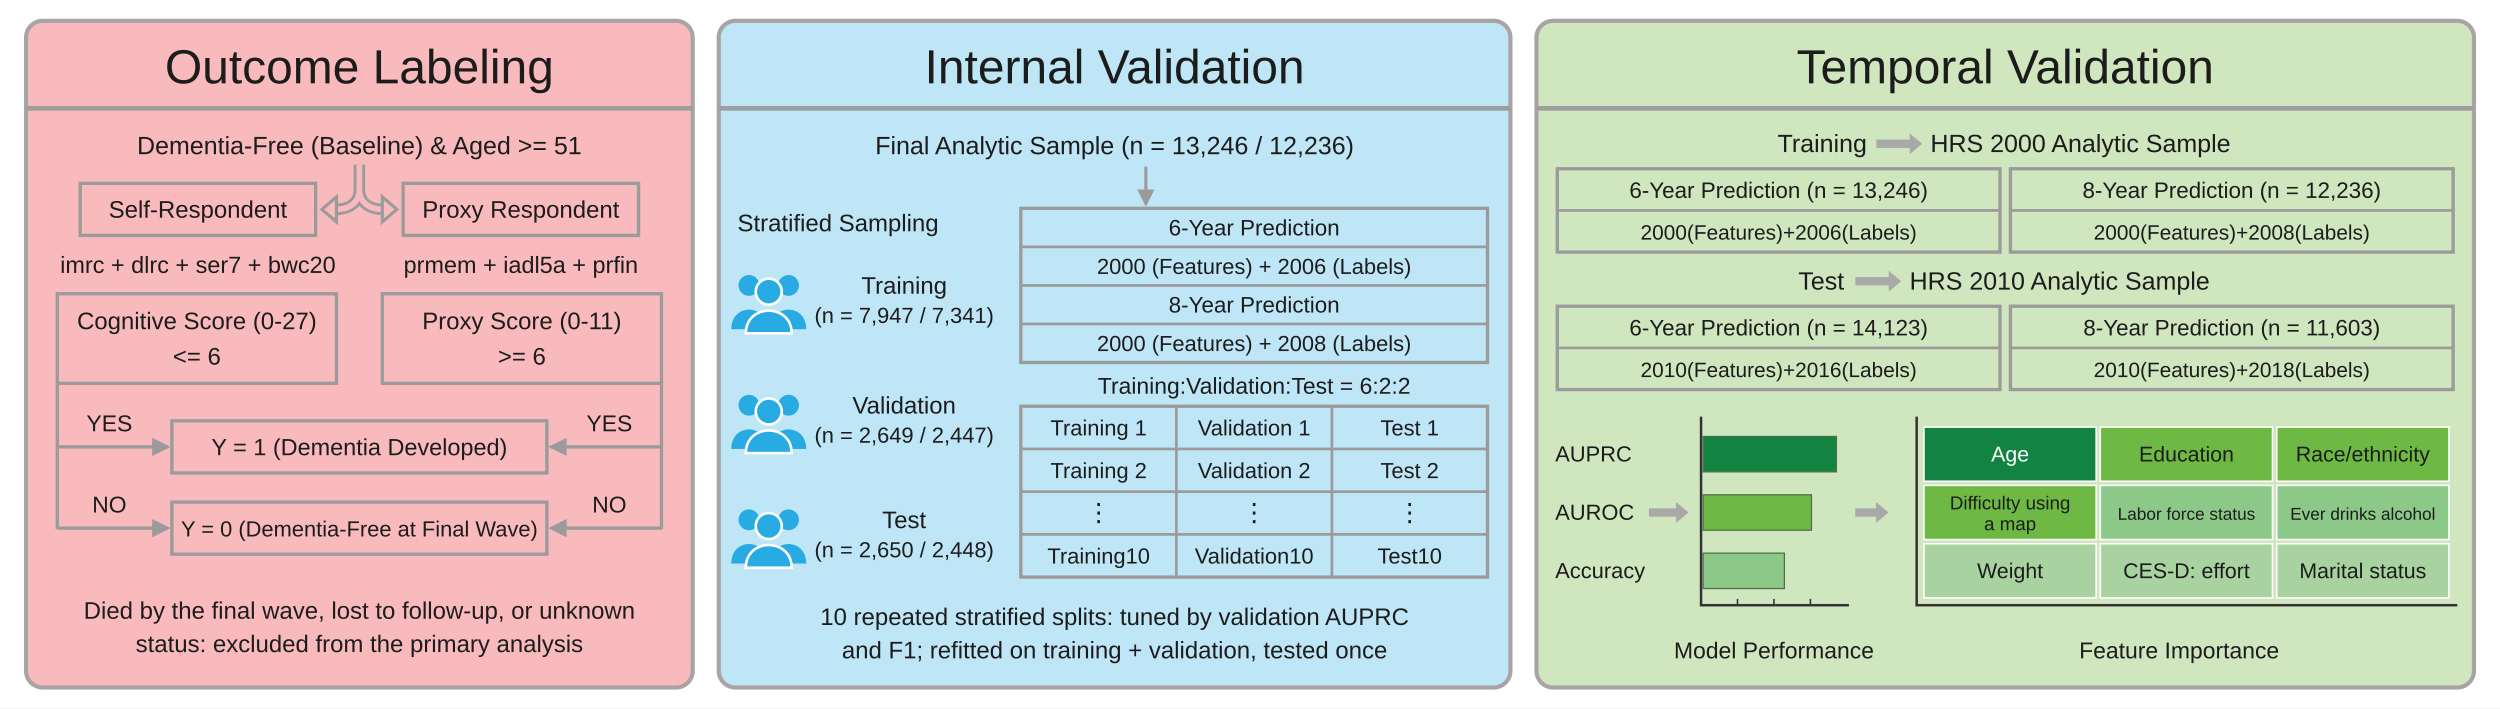
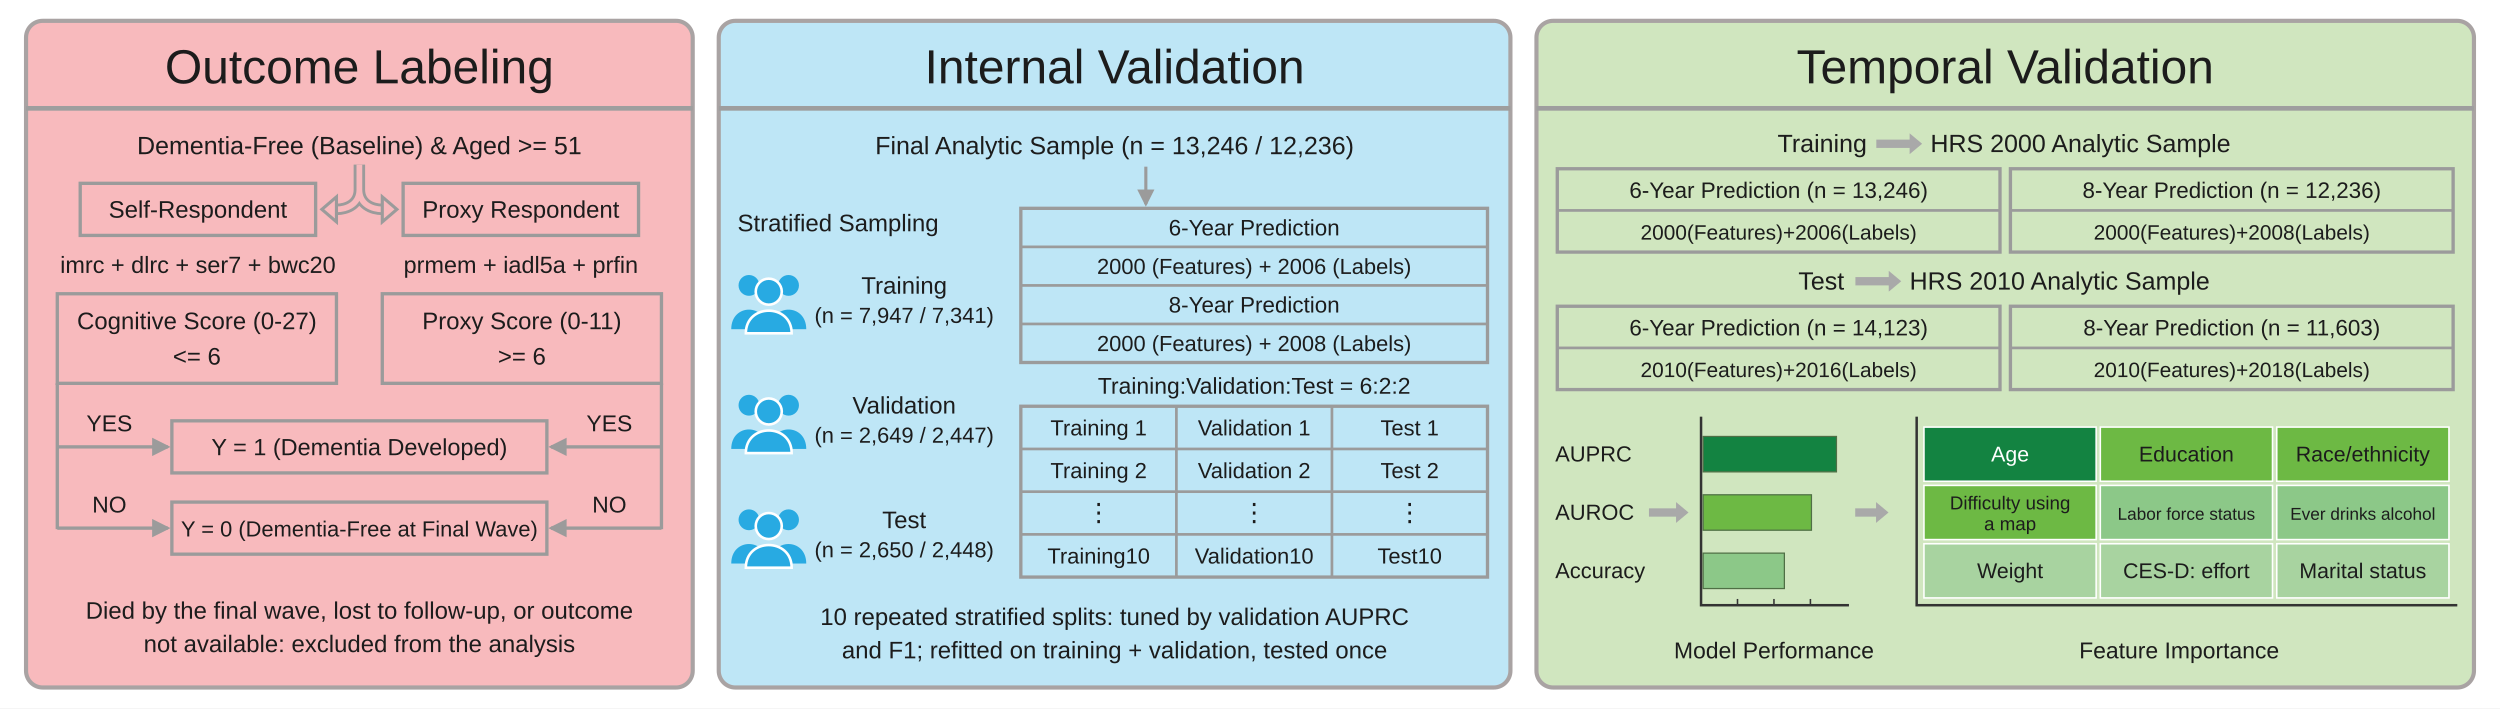
<svg xmlns="http://www.w3.org/2000/svg" width="2400" height="680" viewBox="0 0 2400 680">
  <defs>
    <marker id="ah" viewBox="0 0 10 10" refX="8.5" refY="5" markerWidth="5.5" markerHeight="5.5" orient="auto">
      <path d="M0,0L10,5L0,10z" fill="#9b9b9b" />
    </marker>
  </defs>
  <rect width="2400" height="680" fill="#ffffff" />
  <rect x="25" y="20" width="640" height="640" rx="16" fill="#f8babd" stroke="#a9a3a3" stroke-width="4" />
  <text x="345.0" y="80.0" font-family="Arial, Helvetica, sans-serif" font-size="46" fill="#1c1c1c" text-anchor="middle">Outcome Labeling</text>
  <path d="M25,104H665" fill="none" stroke="#9e9e9e" stroke-width="4.5" />
  <text x="345.0" y="148.0" font-family="Arial, Helvetica, sans-serif" font-size="24" fill="#1c1c1c" text-anchor="middle">Dementia-Free (Baseline) &amp; Aged &gt;= 51</text>
  <rect x="77" y="176" width="226" height="50" fill="#f8babd" stroke="#9b9b9b" stroke-width="3.2" />
  <text x="190.0" y="209.0" font-family="Arial, Helvetica, sans-serif" font-size="23" fill="#1c1c1c" text-anchor="middle">Self-Respondent</text>
  <rect x="387" y="176" width="226" height="50" fill="#f8babd" stroke="#9b9b9b" stroke-width="3.2" />
  <text x="500.0" y="209.0" font-family="Arial, Helvetica, sans-serif" font-size="23" fill="#1c1c1c" text-anchor="middle">Proxy Respondent</text>
  <path d="M345.0,158 V182 C345.0,196 333.0,201 323.0,201 M345.0,182 C345.0,196 357.0,201 367.0,201" fill="none" stroke="#9b9b9b" stroke-width="11" />
  <path d="M345.0,158 V182 C345.0,196 333.0,201 323.0,201 M345.0,182 C345.0,196 357.0,201 367.0,201" fill="none" stroke="#f8babd" stroke-width="5.5" />
  <path d="M323.0,189 L309.0,201 L323.0,213 Z" fill="#f8babd" stroke="#9b9b9b" stroke-width="3" />
  <path d="M367.0,189 L381.0,201 L367.0,213 Z" fill="#f8babd" stroke="#9b9b9b" stroke-width="3" />
  <text x="190.0" y="262.0" font-family="Arial, Helvetica, sans-serif" font-size="22.5" fill="#1c1c1c" text-anchor="middle">imrc + dlrc + ser7 + bwc20</text>
  <text x="500.0" y="262.0" font-family="Arial, Helvetica, sans-serif" font-size="22.5" fill="#1c1c1c" text-anchor="middle">prmem + iadl5a + prfin</text>
  <rect x="55" y="282" width="268" height="86" fill="#f8babd" stroke="#9b9b9b" stroke-width="3.2" />
  <text x="189.0" y="316.0" font-family="Arial, Helvetica, sans-serif" font-size="23" fill="#1c1c1c" text-anchor="middle">Cognitive Score (0-27)</text>
  <text x="189.0" y="350.0" font-family="Arial, Helvetica, sans-serif" font-size="23" fill="#1c1c1c" text-anchor="middle">&lt;= 6</text>
  <rect x="367" y="282" width="268" height="86" fill="#f8babd" stroke="#9b9b9b" stroke-width="3.2" />
  <text x="501.0" y="316.0" font-family="Arial, Helvetica, sans-serif" font-size="23" fill="#1c1c1c" text-anchor="middle">Proxy Score (0-11)</text>
  <text x="501.0" y="350.0" font-family="Arial, Helvetica, sans-serif" font-size="23" fill="#1c1c1c" text-anchor="middle">&gt;= 6</text>
  <path d="M55,368V508" fill="none" stroke="#9b9b9b" stroke-width="3.2" />
  <path d="M635,368V508" fill="none" stroke="#9b9b9b" stroke-width="3.2" />
  <rect x="165" y="404" width="360" height="50" fill="#f8babd" stroke="#9b9b9b" stroke-width="3.2" />
  <text x="345.0" y="437.0" font-family="Arial, Helvetica, sans-serif" font-size="22.5" fill="#1c1c1c" text-anchor="middle">Y = 1 (Dementia Developed)</text>
  <rect x="165" y="482" width="360" height="50" fill="#f8babd" stroke="#9b9b9b" stroke-width="3.2" />
  <text x="345.0" y="515.0" font-family="Arial, Helvetica, sans-serif" font-size="21.0" fill="#1c1c1c" text-anchor="middle">Y = 0 (Dementia-Free at Final Wave)</text>
  <path d="M55,429H161" fill="none" stroke="#9b9b9b" stroke-width="3.2" marker-end="url(#ah)" />
  <path d="M635,429H529" fill="none" stroke="#9b9b9b" stroke-width="3.2" marker-end="url(#ah)" />
  <text x="105.0" y="414.0" font-family="Arial, Helvetica, sans-serif" font-size="22" fill="#1c1c1c" text-anchor="middle">YES</text>
  <text x="585.0" y="414.0" font-family="Arial, Helvetica, sans-serif" font-size="22" fill="#1c1c1c" text-anchor="middle">YES</text>
  <path d="M55,507H161" fill="none" stroke="#9b9b9b" stroke-width="3.2" marker-end="url(#ah)" />
  <path d="M635,507H529" fill="none" stroke="#9b9b9b" stroke-width="3.2" marker-end="url(#ah)" />
  <text x="105.0" y="492.0" font-family="Arial, Helvetica, sans-serif" font-size="22" fill="#1c1c1c" text-anchor="middle">NO</text>
  <text x="585.0" y="492.0" font-family="Arial, Helvetica, sans-serif" font-size="22" fill="#1c1c1c" text-anchor="middle">NO</text>
-   <text x="345.0" y="594.0" font-family="Arial, Helvetica, sans-serif" font-size="23" fill="#1c1c1c" text-anchor="middle">Died by the final wave, lost to follow-up, or unknown</text>
-   <text x="345.0" y="626.0" font-family="Arial, Helvetica, sans-serif" font-size="23" fill="#1c1c1c" text-anchor="middle">status: excluded from the primary analysis</text>
+   <text x="345.0" y="594.0" font-family="Arial, Helvetica, sans-serif" font-size="23" fill="#1c1c1c" text-anchor="middle">Died by the final wave, lost to follow-up, or outcome</text>
+   <text x="345.0" y="626.0" font-family="Arial, Helvetica, sans-serif" font-size="23" fill="#1c1c1c" text-anchor="middle">not available: excluded from the analysis</text>
  <rect x="690" y="20" width="760" height="640" rx="16" fill="#bee6f6" stroke="#a9a3a3" stroke-width="4" />
  <text x="1070.0" y="80.0" font-family="Arial, Helvetica, sans-serif" font-size="46" fill="#1c1c1c" text-anchor="middle">Internal Validation</text>
  <path d="M690,104H1450" fill="none" stroke="#9e9e9e" stroke-width="4.5" />
  <text x="1070.0" y="148.0" font-family="Arial, Helvetica, sans-serif" font-size="24" fill="#1c1c1c" text-anchor="middle">Final Analytic Sample (n = 13,246 / 12,236)</text>
  <path d="M1100,160V196" fill="none" stroke="#9b9b9b" stroke-width="3" marker-end="url(#ah)" />
  <text x="708.0" y="222.0" font-family="Arial, Helvetica, sans-serif" font-size="23" fill="#1c1c1c" text-anchor="start">Stratified Sampling</text>
  <rect x="980" y="200" width="448" height="148" fill="#bee6f6" stroke="#9b9b9b" stroke-width="3.2" />
  <text x="1204.0" y="226.0" font-family="Arial, Helvetica, sans-serif" font-size="21.5" fill="#1c1c1c" text-anchor="middle">6-Year Prediction</text>
  <path d="M980,237H1428" fill="none" stroke="#9b9b9b" stroke-width="2.6" />
  <text x="1204.0" y="263.0" font-family="Arial, Helvetica, sans-serif" font-size="21" fill="#1c1c1c" text-anchor="middle">2000 (Features) + 2006 (Labels)</text>
  <path d="M980,274H1428" fill="none" stroke="#9b9b9b" stroke-width="2.6" />
  <text x="1204.0" y="300.0" font-family="Arial, Helvetica, sans-serif" font-size="21.5" fill="#1c1c1c" text-anchor="middle">8-Year Prediction</text>
  <path d="M980,311H1428" fill="none" stroke="#9b9b9b" stroke-width="2.6" />
  <text x="1204.0" y="337.0" font-family="Arial, Helvetica, sans-serif" font-size="21" fill="#1c1c1c" text-anchor="middle">2000 (Features) + 2008 (Labels)</text>
  <text x="1204.0" y="378.0" font-family="Arial, Helvetica, sans-serif" font-size="22" fill="#1c1c1c" text-anchor="middle">Training:Validation:Test = 6:2:2</text>
  <rect x="980" y="390" width="448" height="164" fill="#bee6f6" stroke="#9b9b9b" stroke-width="3.2" />
  <text x="1054.7" y="418.0" font-family="Arial, Helvetica, sans-serif" font-size="21" fill="#1c1c1c" text-anchor="middle">Training 1</text>
  <text x="1204.0" y="418.0" font-family="Arial, Helvetica, sans-serif" font-size="21" fill="#1c1c1c" text-anchor="middle">Validation 1</text>
  <text x="1353.3" y="418.0" font-family="Arial, Helvetica, sans-serif" font-size="21" fill="#1c1c1c" text-anchor="middle">Test 1</text>
  <path d="M980,431H1428" fill="none" stroke="#9b9b9b" stroke-width="2.6" />
  <text x="1054.7" y="459.0" font-family="Arial, Helvetica, sans-serif" font-size="21" fill="#1c1c1c" text-anchor="middle">Training 2</text>
  <text x="1204.0" y="459.0" font-family="Arial, Helvetica, sans-serif" font-size="21" fill="#1c1c1c" text-anchor="middle">Validation 2</text>
  <text x="1353.3" y="459.0" font-family="Arial, Helvetica, sans-serif" font-size="21" fill="#1c1c1c" text-anchor="middle">Test 2</text>
  <path d="M980,472H1428" fill="none" stroke="#9b9b9b" stroke-width="2.6" />
  <text x="1054.7" y="500.0" font-family="Arial, Helvetica, sans-serif" font-size="24" fill="#1c1c1c" text-anchor="middle">⋮</text>
  <text x="1204.0" y="500.0" font-family="Arial, Helvetica, sans-serif" font-size="24" fill="#1c1c1c" text-anchor="middle">⋮</text>
  <text x="1353.3" y="500.0" font-family="Arial, Helvetica, sans-serif" font-size="24" fill="#1c1c1c" text-anchor="middle">⋮</text>
  <path d="M980,513H1428" fill="none" stroke="#9b9b9b" stroke-width="2.6" />
  <text x="1054.7" y="541.0" font-family="Arial, Helvetica, sans-serif" font-size="21" fill="#1c1c1c" text-anchor="middle">Training10</text>
  <text x="1204.0" y="541.0" font-family="Arial, Helvetica, sans-serif" font-size="21" fill="#1c1c1c" text-anchor="middle">Validation10</text>
  <text x="1353.3" y="541.0" font-family="Arial, Helvetica, sans-serif" font-size="21" fill="#1c1c1c" text-anchor="middle">Test10</text>
  <path d="M1129.333,390V554" fill="none" stroke="#9b9b9b" stroke-width="2.6" />
  <path d="M1278.667,390V554" fill="none" stroke="#9b9b9b" stroke-width="2.6" />
  <g transform="translate(738,290) scale(1.0)" fill="#28aae2">
    <circle cx="-19" cy="-16" r="10" />
    <path d="M-36,26 C-36,1 -2,1 -2,26 Z" />
    <circle cx="19" cy="-16" r="10" />
    <path d="M2,26 C2,1 36,1 36,26 Z" />
    <circle cx="0" cy="-10" r="12.5" stroke="#ffffff" stroke-width="2.5" />
    <path d="M-22,30 C-22,1 22,1 22,30 Z" stroke="#ffffff" stroke-width="2.5" />
  </g>
  <text x="868.0" y="282.0" font-family="Arial, Helvetica, sans-serif" font-size="23" fill="#1c1c1c" text-anchor="middle">Training</text>
  <text x="868.0" y="310.0" font-family="Arial, Helvetica, sans-serif" font-size="21" fill="#1c1c1c" text-anchor="middle">(n = 7,947 / 7,341)</text>
  <g transform="translate(738,405) scale(1.0)" fill="#28aae2">
    <circle cx="-19" cy="-16" r="10" />
    <path d="M-36,26 C-36,1 -2,1 -2,26 Z" />
    <circle cx="19" cy="-16" r="10" />
    <path d="M2,26 C2,1 36,1 36,26 Z" />
    <circle cx="0" cy="-10" r="12.5" stroke="#ffffff" stroke-width="2.5" />
    <path d="M-22,30 C-22,1 22,1 22,30 Z" stroke="#ffffff" stroke-width="2.5" />
  </g>
  <text x="868.0" y="397.0" font-family="Arial, Helvetica, sans-serif" font-size="23" fill="#1c1c1c" text-anchor="middle">Validation</text>
  <text x="868.0" y="425.0" font-family="Arial, Helvetica, sans-serif" font-size="21" fill="#1c1c1c" text-anchor="middle">(n = 2,649 / 2,447)</text>
  <g transform="translate(738,515) scale(1.0)" fill="#28aae2">
    <circle cx="-19" cy="-16" r="10" />
    <path d="M-36,26 C-36,1 -2,1 -2,26 Z" />
    <circle cx="19" cy="-16" r="10" />
    <path d="M2,26 C2,1 36,1 36,26 Z" />
    <circle cx="0" cy="-10" r="12.5" stroke="#ffffff" stroke-width="2.5" />
    <path d="M-22,30 C-22,1 22,1 22,30 Z" stroke="#ffffff" stroke-width="2.5" />
  </g>
  <text x="868.0" y="507.0" font-family="Arial, Helvetica, sans-serif" font-size="23" fill="#1c1c1c" text-anchor="middle">Test</text>
  <text x="868.0" y="535.0" font-family="Arial, Helvetica, sans-serif" font-size="21" fill="#1c1c1c" text-anchor="middle">(n = 2,650 / 2,448)</text>
  <text x="1070.0" y="600.0" font-family="Arial, Helvetica, sans-serif" font-size="23" fill="#1c1c1c" text-anchor="middle">10 repeated stratified splits: tuned by validation AUPRC</text>
  <text x="1070.0" y="632.0" font-family="Arial, Helvetica, sans-serif" font-size="23" fill="#1c1c1c" text-anchor="middle">and F1; refitted on training + validation, tested once</text>
  <rect x="1475" y="20" width="900" height="640" rx="16" fill="#d0e6bf" stroke="#a9a3a3" stroke-width="4" />
  <text x="1925.0" y="80.0" font-family="Arial, Helvetica, sans-serif" font-size="46" fill="#1c1c1c" text-anchor="middle">Temporal Validation</text>
  <path d="M1475,104H2375" fill="none" stroke="#9e9e9e" stroke-width="4.5" />
  <text x="1706.4" y="146.0" font-family="Arial, Helvetica, sans-serif" font-size="24" fill="#1c1c1c" text-anchor="start">Training</text>
  <path d="M1801.244,134H1833.244V128L1845.244,138L1833.244,148V142H1801.244Z" fill="#a9a9a9" />
  <text x="1853.2" y="146.0" font-family="Arial, Helvetica, sans-serif" font-size="24" fill="#1c1c1c" text-anchor="start">HRS 2000 Analytic Sample</text>
  <rect x="1495" y="162" width="425.0" height="80" fill="#d0e6bf" stroke="#9b9b9b" stroke-width="3.2" />
  <path d="M1495,202H1920.0" fill="none" stroke="#9b9b9b" stroke-width="2.6" />
  <text x="1707.5" y="190.0" font-family="Arial, Helvetica, sans-serif" font-size="21.5" fill="#1c1c1c" text-anchor="middle">6-Year Prediction (n = 13,246)</text>
  <text x="1707.5" y="230.0" font-family="Arial, Helvetica, sans-serif" font-size="20" fill="#1c1c1c" text-anchor="middle">2000(Features)+2006(Labels)</text>
  <rect x="1930.0" y="162" width="425.0" height="80" fill="#d0e6bf" stroke="#9b9b9b" stroke-width="3.2" />
  <path d="M1930.0,202H2355.0" fill="none" stroke="#9b9b9b" stroke-width="2.6" />
  <text x="2142.5" y="190.0" font-family="Arial, Helvetica, sans-serif" font-size="21.5" fill="#1c1c1c" text-anchor="middle">8-Year Prediction (n = 12,236)</text>
  <text x="2142.5" y="230.0" font-family="Arial, Helvetica, sans-serif" font-size="20" fill="#1c1c1c" text-anchor="middle">2000(Features)+2008(Labels)</text>
  <text x="1726.4" y="278.0" font-family="Arial, Helvetica, sans-serif" font-size="24" fill="#1c1c1c" text-anchor="start">Test</text>
  <path d="M1781.191,266H1813.191V260L1825.191,270L1813.191,280V274H1781.191Z" fill="#a9a9a9" />
  <text x="1833.2" y="278.0" font-family="Arial, Helvetica, sans-serif" font-size="24" fill="#1c1c1c" text-anchor="start">HRS 2010 Analytic Sample</text>
  <rect x="1495" y="294" width="425.0" height="80" fill="#d0e6bf" stroke="#9b9b9b" stroke-width="3.2" />
  <path d="M1495,334H1920.0" fill="none" stroke="#9b9b9b" stroke-width="2.6" />
  <text x="1707.5" y="322.0" font-family="Arial, Helvetica, sans-serif" font-size="21.5" fill="#1c1c1c" text-anchor="middle">6-Year Prediction (n = 14,123)</text>
  <text x="1707.5" y="362.0" font-family="Arial, Helvetica, sans-serif" font-size="20" fill="#1c1c1c" text-anchor="middle">2010(Features)+2016(Labels)</text>
  <rect x="1930.0" y="294" width="425.0" height="80" fill="#d0e6bf" stroke="#9b9b9b" stroke-width="3.2" />
  <path d="M1930.0,334H2355.0" fill="none" stroke="#9b9b9b" stroke-width="2.6" />
  <text x="2142.5" y="322.0" font-family="Arial, Helvetica, sans-serif" font-size="21.5" fill="#1c1c1c" text-anchor="middle">8-Year Prediction (n = 11,603)</text>
  <text x="2142.5" y="362.0" font-family="Arial, Helvetica, sans-serif" font-size="20" fill="#1c1c1c" text-anchor="middle">2010(Features)+2018(Labels)</text>
  <text x="1493.0" y="443.0" font-family="Arial, Helvetica, sans-serif" font-size="21" fill="#1c1c1c" text-anchor="start">AUPRC</text>
  <text x="1493.0" y="499.0" font-family="Arial, Helvetica, sans-serif" font-size="21" fill="#1c1c1c" text-anchor="start">AUROC</text>
  <text x="1493.0" y="555.0" font-family="Arial, Helvetica, sans-serif" font-size="21" fill="#1c1c1c" text-anchor="start">Accuracy</text>
  <path d="M1583,488H1609V482L1621,492L1609,502V496H1583Z" fill="#a9a9a9" />
  <rect x="1635" y="419" width="128" height="34" fill="#138341" stroke="#4f6f45" stroke-width="1.2" />
  <rect x="1635" y="475" width="104" height="34" fill="#6db944" stroke="#4f6f45" stroke-width="1.2" />
  <rect x="1635" y="531" width="78" height="34" fill="#8cc888" stroke="#4f6f45" stroke-width="1.2" />
  <path d="M1633,400V581H1775" fill="none" stroke="#333" stroke-width="2.4" />
  <path d="M1668,581V575" stroke="#333" stroke-width="1.5" />
  <path d="M1703,581V575" stroke="#333" stroke-width="1.5" />
  <path d="M1738,581V575" stroke="#333" stroke-width="1.5" />
  <text x="1703.0" y="632.0" font-family="Arial, Helvetica, sans-serif" font-size="22" fill="#1c1c1c" text-anchor="middle">Model Performance</text>
  <path d="M1781,488H1801V482L1813,492L1801,502V496H1781Z" fill="#a9a9a9" />
  <rect x="1847.0" y="410" width="165.3" height="52" fill="#138341" stroke="#ffffff" stroke-width="1.5" />
-   <text x="1929.7" y="443.0" font-family="Arial, Helvetica, sans-serif" font-size="20.5" fill="#ffffff" text-anchor="middle">Age</text>
+   <text x="1929.7" y="443" font-family="Arial, Helvetica, sans-serif" font-size="20.5" fill="#ffffff" text-anchor="middle">Age</text>
  <rect x="2016.3" y="410" width="165.3" height="52" fill="#6db944" stroke="#ffffff" stroke-width="1.5" />
-   <text x="2099.0" y="443.0" font-family="Arial, Helvetica, sans-serif" font-size="20.5" fill="#1c1c1c" text-anchor="middle">Education</text>
+   <text x="2098.9" y="443" font-family="Arial, Helvetica, sans-serif" font-size="20.5" fill="#1c1c1c" text-anchor="middle">Education</text>
  <rect x="2185.7" y="410" width="165.3" height="52" fill="#6db944" stroke="#ffffff" stroke-width="1.5" />
-   <text x="2268.3" y="443.0" font-family="Arial, Helvetica, sans-serif" font-size="20.5" fill="#1c1c1c" text-anchor="middle">Race/ethnicity</text>
+   <text x="2268.3" y="443" font-family="Arial, Helvetica, sans-serif" font-size="20.5" fill="#1c1c1c" text-anchor="middle">Race/ethnicity</text>
  <rect x="1847.0" y="466" width="165.3" height="52" fill="#6db944" stroke="#ffffff" stroke-width="1.5" />
-   <text x="1929.7" y="489.0" font-family="Arial, Helvetica, sans-serif" font-size="18" fill="#1c1c1c" text-anchor="middle">Difficulty using</text>
-   <text x="1929.7" y="509.0" font-family="Arial, Helvetica, sans-serif" font-size="18" fill="#1c1c1c" text-anchor="middle">a map</text>
+   <text x="1929.7" y="489" font-family="Arial, Helvetica, sans-serif" font-size="18" fill="#1c1c1c" text-anchor="middle">Difficulty using</text>
+   <text x="1929.7" y="509" font-family="Arial, Helvetica, sans-serif" font-size="18" fill="#1c1c1c" text-anchor="middle">a map</text>
  <rect x="2016.3" y="466" width="165.3" height="52" fill="#8cc888" stroke="#ffffff" stroke-width="1.5" />
-   <text x="2099.0" y="499.0" font-family="Arial, Helvetica, sans-serif" font-size="16.5" fill="#1c1c1c" text-anchor="middle">Labor force status</text>
+   <text x="2098.9" y="499" font-family="Arial, Helvetica, sans-serif" font-size="16.5" fill="#1c1c1c" text-anchor="middle">Labor force status</text>
  <rect x="2185.7" y="466" width="165.3" height="52" fill="#8cc888" stroke="#ffffff" stroke-width="1.5" />
-   <text x="2268.3" y="499.0" font-family="Arial, Helvetica, sans-serif" font-size="16.5" fill="#1c1c1c" text-anchor="middle">Ever drinks alcohol</text>
+   <text x="2268.3" y="499" font-family="Arial, Helvetica, sans-serif" font-size="16.5" fill="#1c1c1c" text-anchor="middle">Ever drinks alcohol</text>
  <rect x="1847.0" y="522" width="165.3" height="52" fill="#a8d3a0" stroke="#ffffff" stroke-width="1.5" />
-   <text x="1929.7" y="555.0" font-family="Arial, Helvetica, sans-serif" font-size="20.5" fill="#1c1c1c" text-anchor="middle">Weight</text>
+   <text x="1929.7" y="555" font-family="Arial, Helvetica, sans-serif" font-size="20.5" fill="#1c1c1c" text-anchor="middle">Weight</text>
  <rect x="2016.3" y="522" width="165.3" height="52" fill="#a8d3a0" stroke="#ffffff" stroke-width="1.5" />
-   <text x="2099.0" y="555.0" font-family="Arial, Helvetica, sans-serif" font-size="20.5" fill="#1c1c1c" text-anchor="middle">CES-D: effort</text>
+   <text x="2098.9" y="555" font-family="Arial, Helvetica, sans-serif" font-size="20.5" fill="#1c1c1c" text-anchor="middle">CES-D: effort</text>
  <rect x="2185.7" y="522" width="165.3" height="52" fill="#a8d3a0" stroke="#ffffff" stroke-width="1.5" />
-   <text x="2268.3" y="555.0" font-family="Arial, Helvetica, sans-serif" font-size="20.5" fill="#1c1c1c" text-anchor="middle">Marital status</text>
+   <text x="2268.3" y="555" font-family="Arial, Helvetica, sans-serif" font-size="20.5" fill="#1c1c1c" text-anchor="middle">Marital status</text>
  <path d="M1840,400V581H2359.0" fill="none" stroke="#333" stroke-width="2.4" />
  <text x="2092.0" y="632.0" font-family="Arial, Helvetica, sans-serif" font-size="22" fill="#1c1c1c" text-anchor="middle">Feature Importance</text>
</svg>
